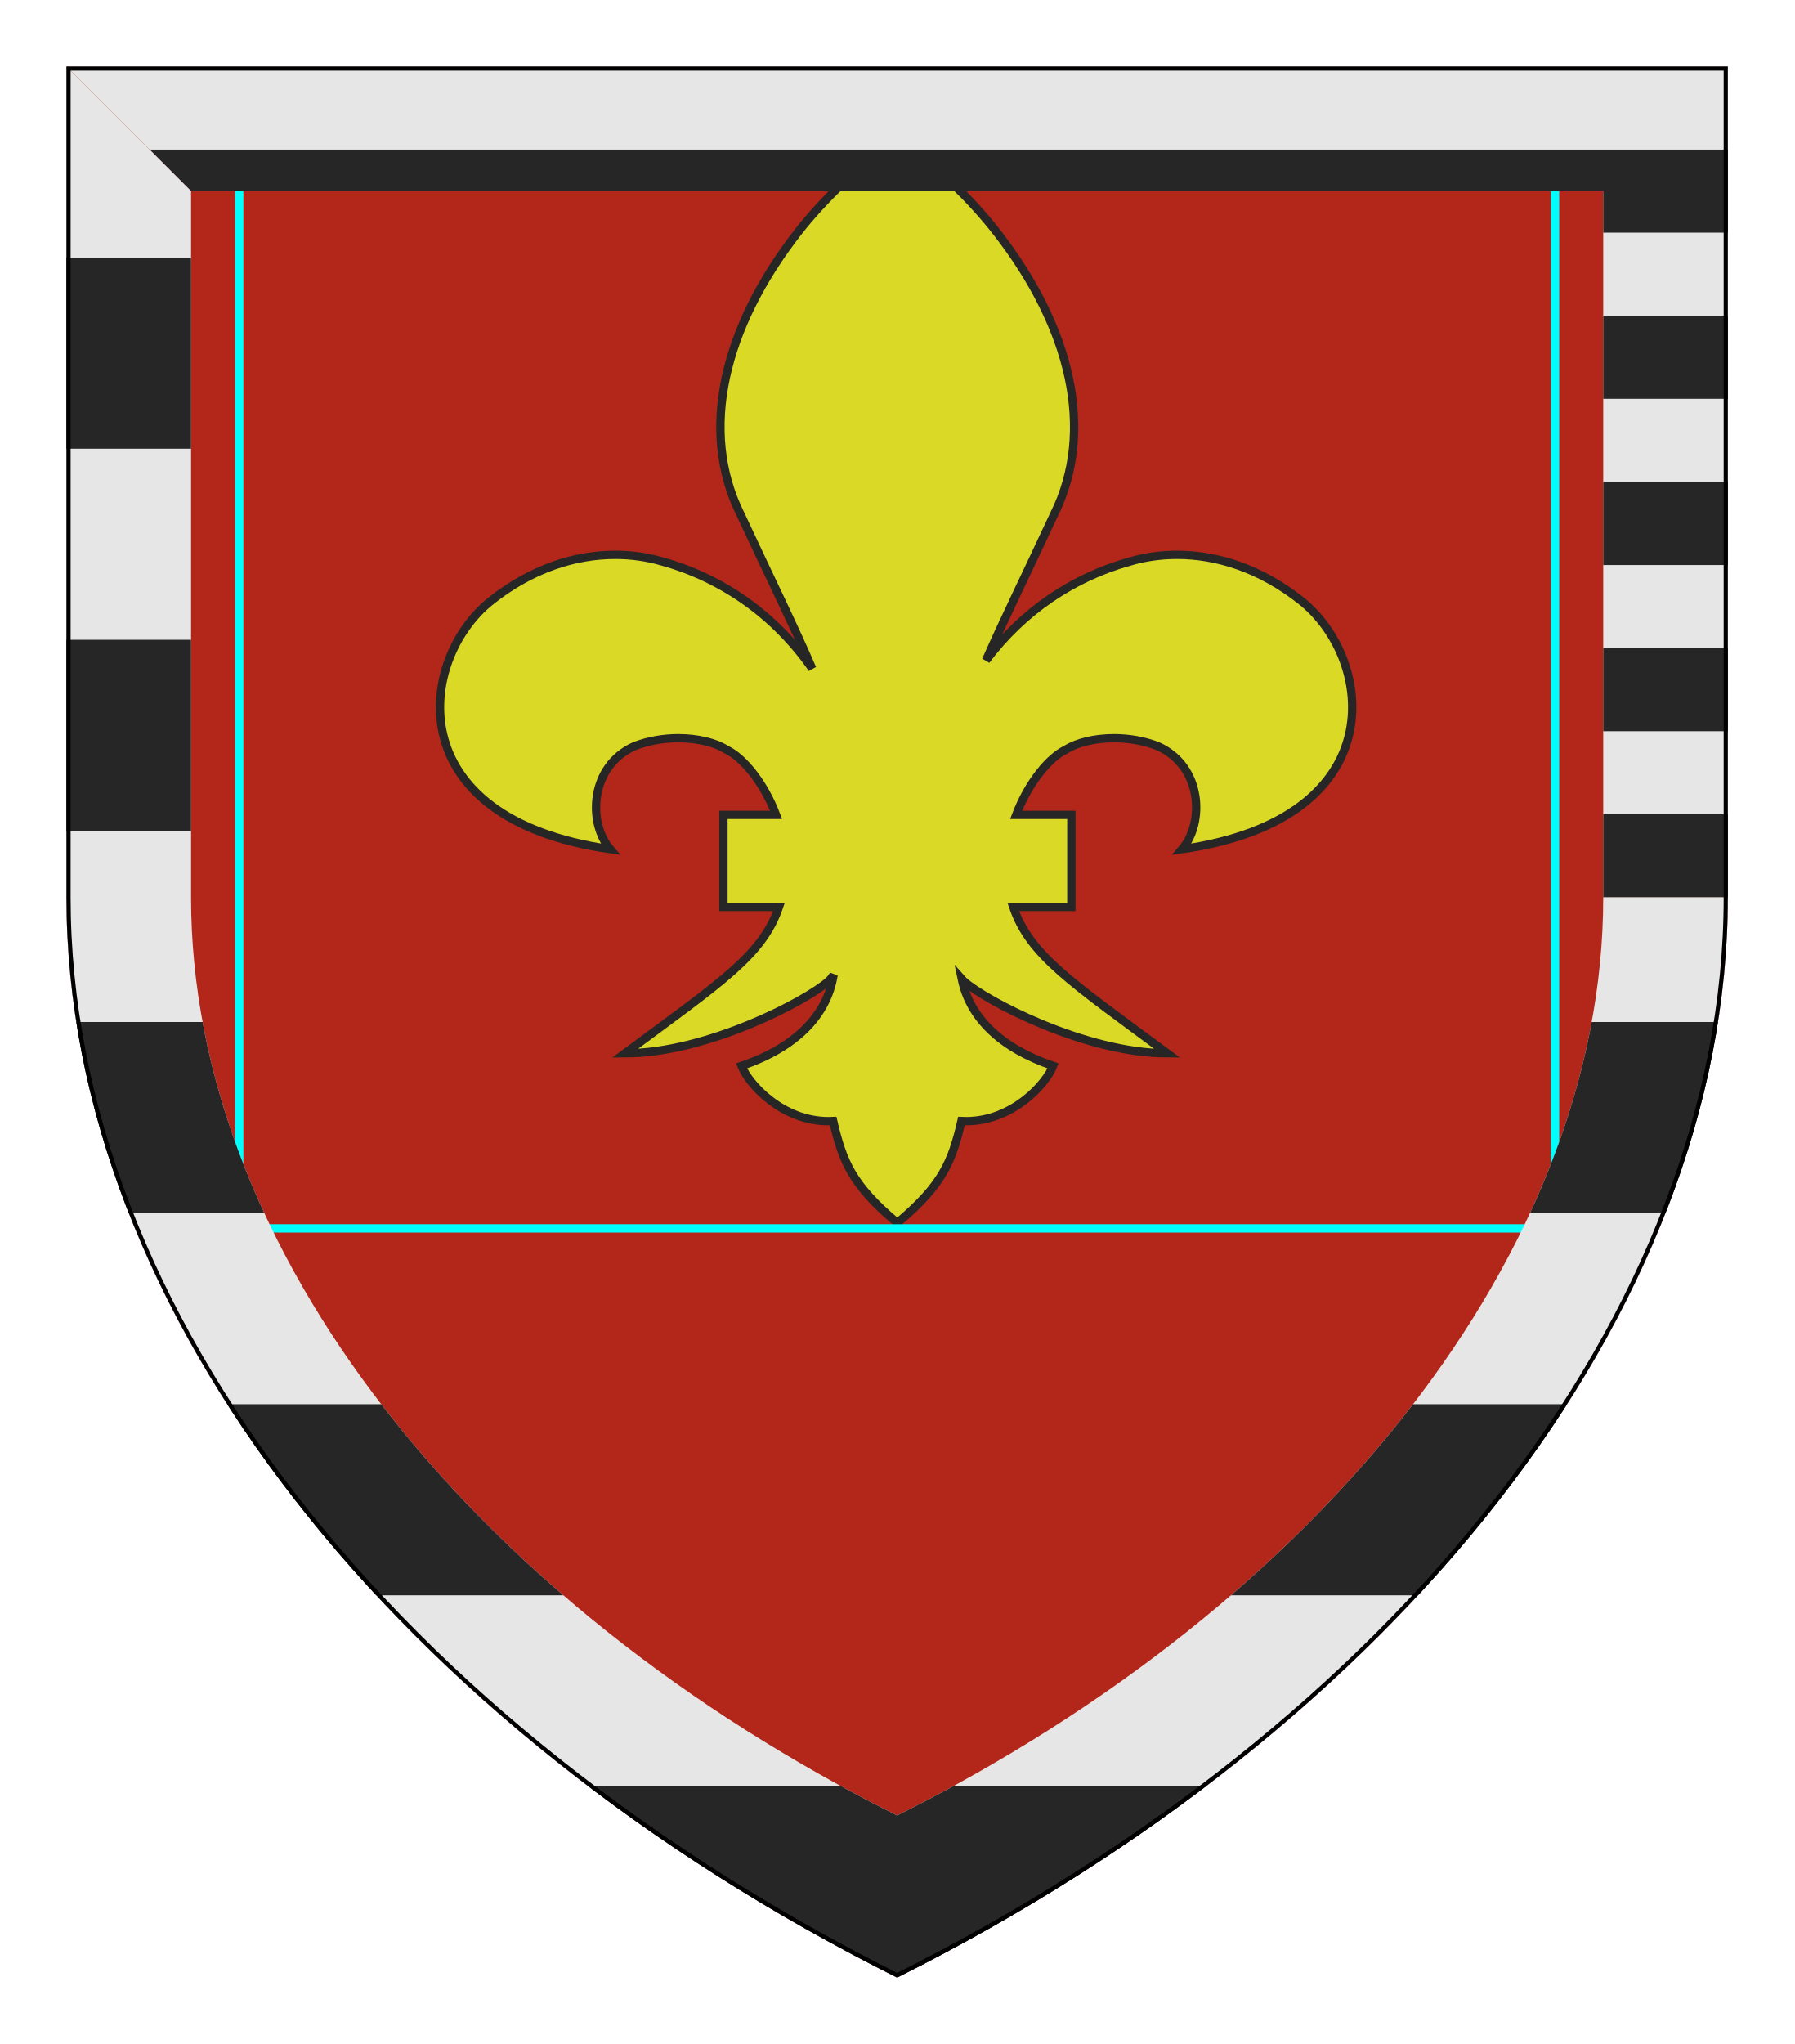
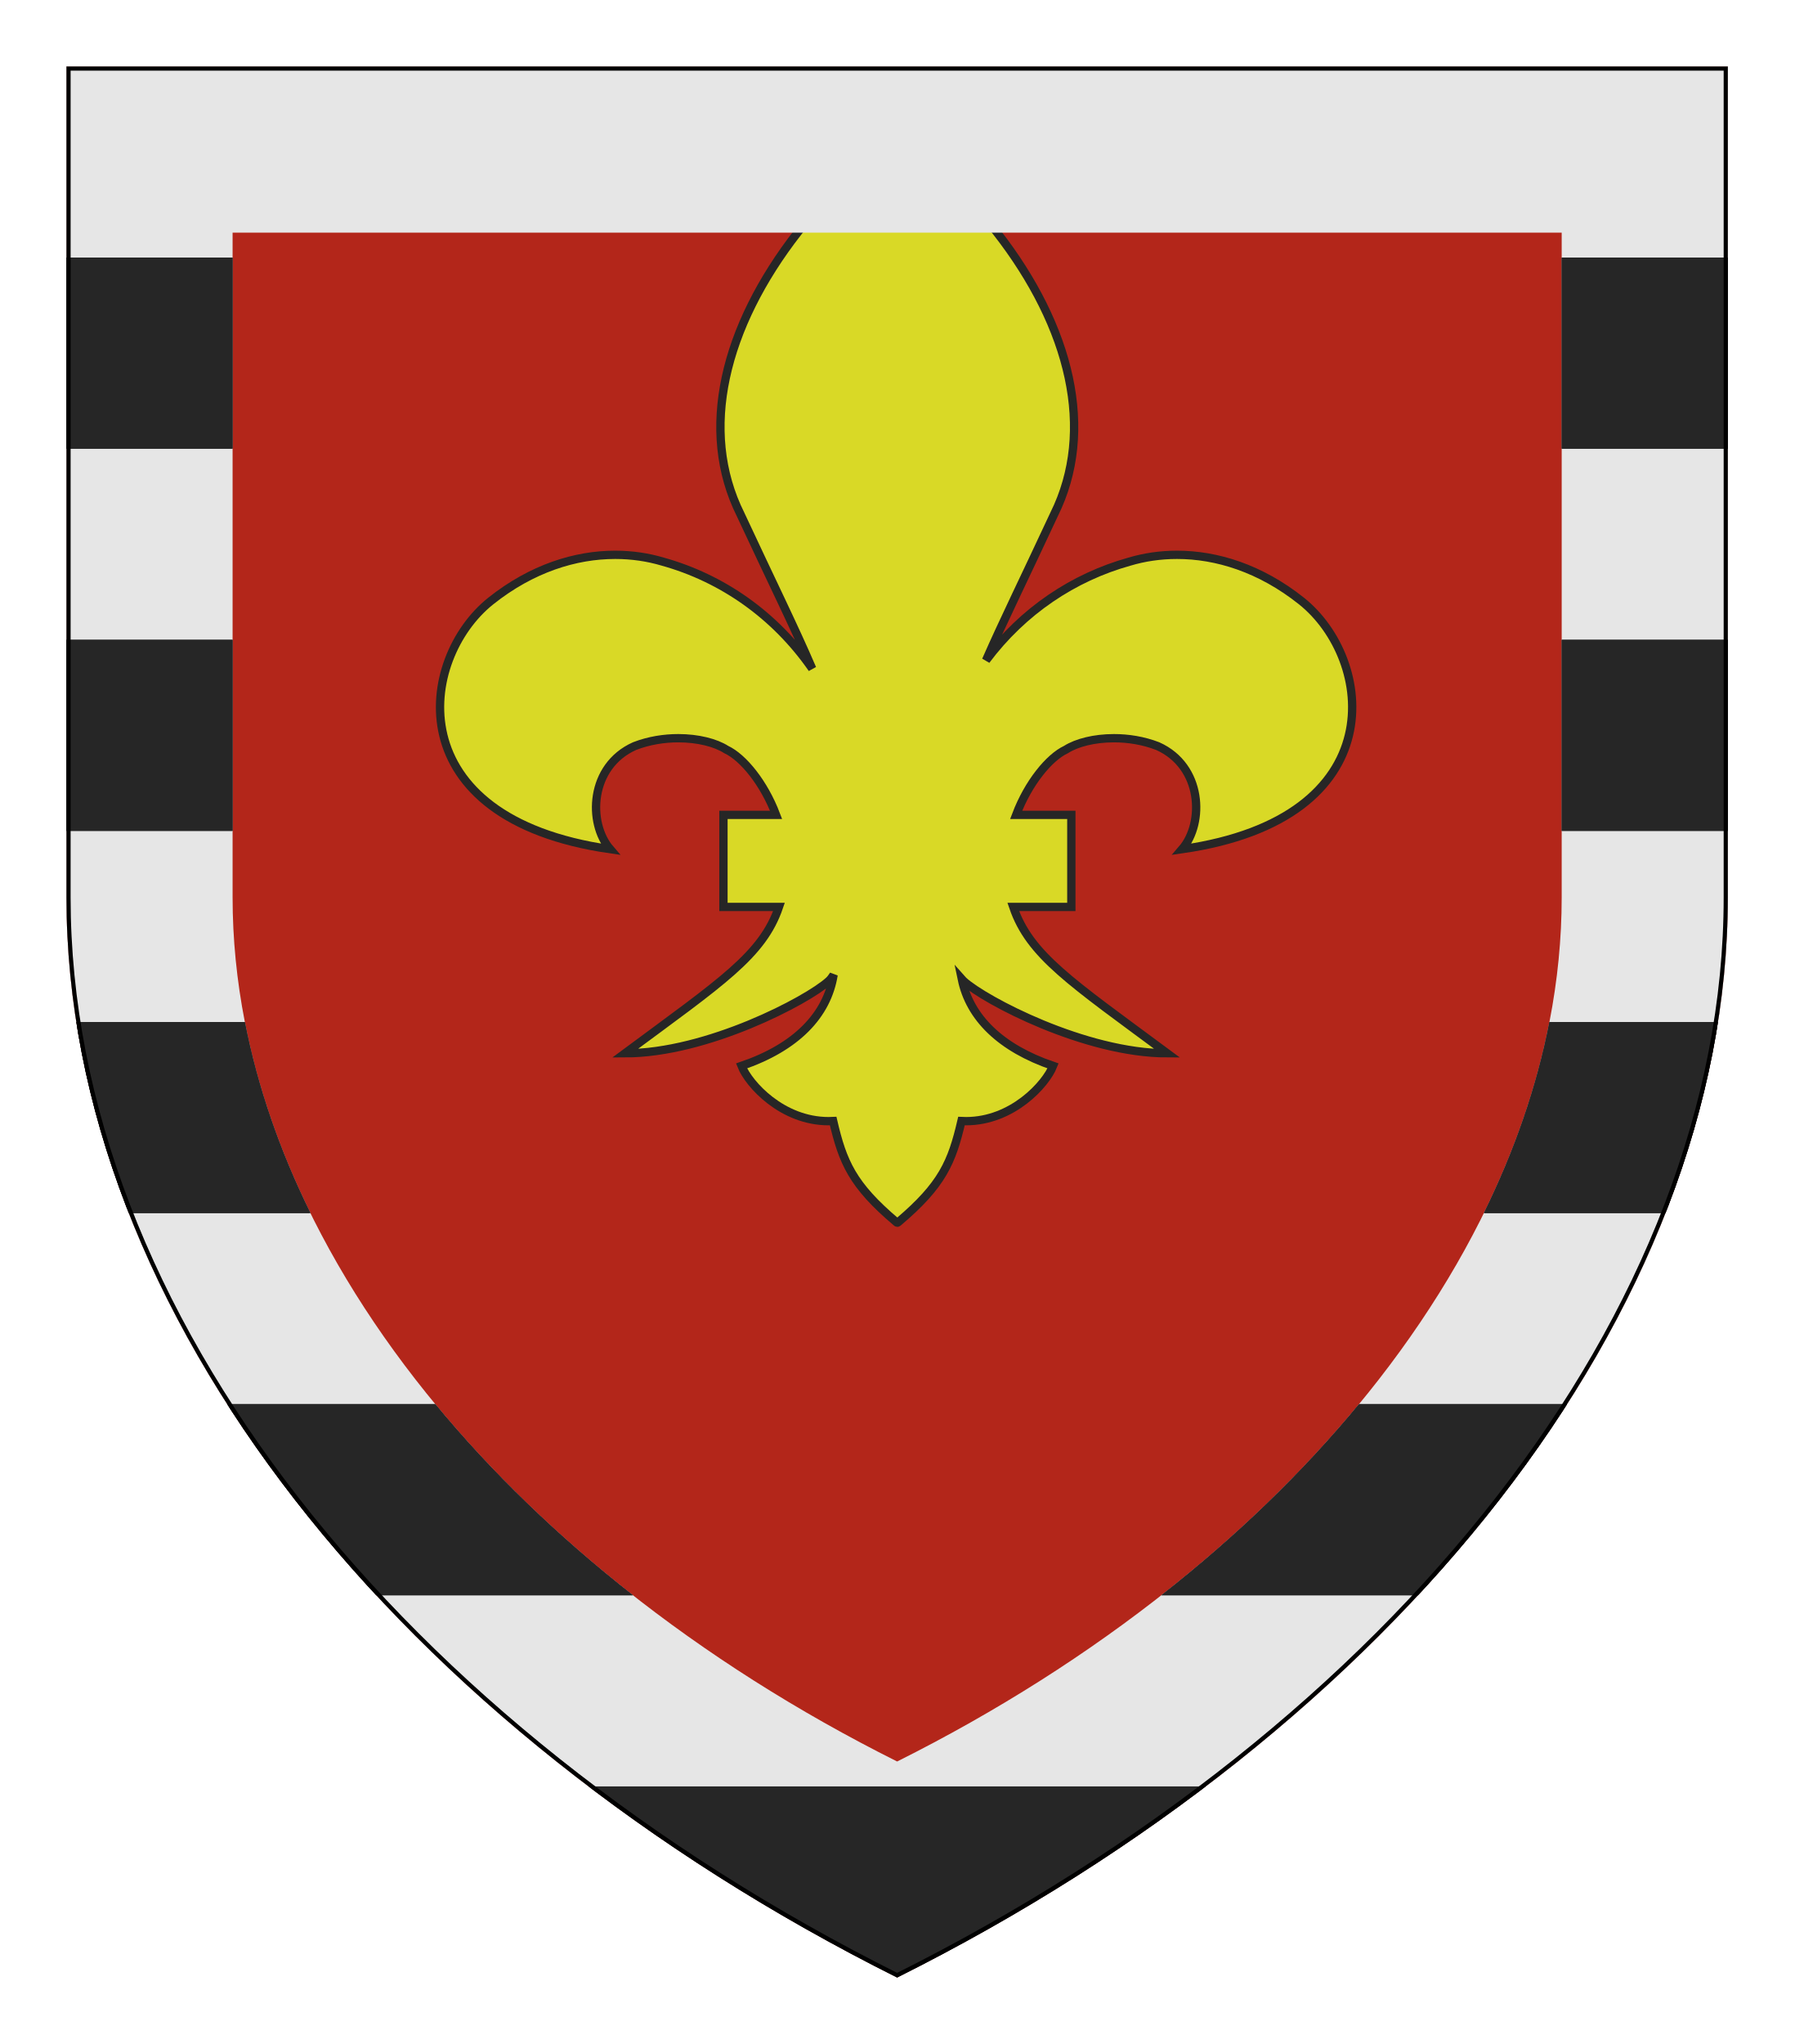
<svg xmlns="http://www.w3.org/2000/svg" height="246.0" width="216.0">
  <defs>
    <clipPath id="contour">
      <path d="M 0.0,0.0 L 200.0,0.0 L 200.0,100.0 C 200.0,150.0 160.0,200.0 100.0,230.0 C 40.0,200.0 0.0,150.0 0.0,100.0 L 0.0,0.0 Z" />
    </clipPath>
    <radialGradient id="lighting">
      <stop offset="25%" stop-color="white" stop-opacity="35%" />
      <stop offset="100%" stop-color="white" stop-opacity="0%" />
    </radialGradient>
  </defs>
  <g transform="translate(8.0,8.0)">
-     <path clip-path="url(#contour)" comment="FieldBackground" d="M 0.0,0.0 L 200.0,0.0 L 200.0,100.0 C 200.0,150.0 160.0,200.0 100.0,230.0 C 40.0,200.0 0.0,150.0 0.0,100.0 L 0.0,0.0 Z" style="fill: rgb(179, 38, 26); stroke-width: 1px; stroke: none;" />
-     <path clip-path="url(#contour)" comment="'fleur-de-lis' FieldBackground" d="M 89.776,72.473 C 89.776,72.473 89.776,72.473 89.776,72.473 L 89.776,72.473 C 89.776,72.473 89.776,72.473 89.776,72.473 Z" style="fill: rgb(217, 217, 38); stroke-width: 1px; stroke: rgb(38, 38, 38);" />
-     <path clip-path="url(#contour)" comment="'fleur-de-lis' FieldBackground" d="M 100.031,8.104 C 99.992,8.104 99.954,8.134 99.897,8.202 C 95.317,12.166 91.25,15.843 88.067,19.93 C 79.132,31.391 76.133,43.838 81.145,53.903 C 84.828,61.818 87.664,67.539 89.776,72.473 C 85.281,65.997 78.905,61.577 71.779,59.592 C 70.009,59.065 68.082,58.774 66.061,58.774 C 61.306,58.774 56.034,60.387 51.075,64.337 C 42.346,71.3 39.799,90.504 65.452,94.201 C 62.741,91.059 62.967,84.219 68.39,81.795 C 70.122,81.126 71.952,80.844 73.654,80.844 C 76.027,80.844 78.151,81.393 79.419,82.206 C 81.466,83.158 83.976,86.241 85.428,90.073 L 79.091,90.073 L 79.091,101.152 L 85.776,101.152 C 83.791,106.972 78.848,110.166 67.239,118.766 C 77.139,118.766 89.217,112.379 91.764,110.058 C 91.961,109.882 92.157,109.633 92.351,109.322 C 91.571,114.183 87.844,118.044 81.268,120.286 C 82.143,122.494 86.157,126.935 91.743,126.935 C 91.926,126.935 92.111,126.93 92.298,126.921 C 93.448,131.85 94.598,134.602 99.897,139.08 C 99.959,139.131 99.99,139.157 100.021,139.157 C 100.051,139.157 100.082,139.131 100.144,139.08 C 105.443,134.602 106.593,131.85 107.743,126.921 C 107.93,126.93 108.115,126.935 108.298,126.935 C 113.884,126.935 117.898,122.494 118.773,120.286 C 112.437,118.126 108.746,114.463 107.787,109.851 C 107.855,109.928 107.922,109.997 107.99,110.058 C 110.537,112.379 122.614,118.766 132.514,118.766 C 120.905,110.166 115.963,106.972 113.977,101.152 L 120.971,101.152 L 120.971,90.073 L 114.325,90.073 C 115.778,86.241 118.287,83.158 120.334,82.206 C 121.602,81.393 123.727,80.844 126.1,80.844 C 127.802,80.844 129.631,81.126 131.364,81.795 C 136.786,84.219 137.012,91.059 134.301,94.201 C 159.955,90.504 157.408,71.3 148.679,64.337 C 143.72,60.387 138.448,58.774 133.692,58.774 C 131.672,58.774 129.745,59.065 127.975,59.592 C 121.221,61.473 115.141,65.541 110.698,71.474 C 112.759,66.766 115.459,61.29 118.896,53.903 C 123.887,43.838 120.909,31.391 111.975,19.93 C 108.791,15.822 104.745,12.125 100.144,8.161 L 100.144,8.161 C 100.098,8.124 100.064,8.104 100.031,8.104 Z" style="fill: rgb(217, 217, 38); stroke-width: 1px; stroke: rgb(38, 38, 38);" />
-     <path clip-path="url(#contour)" comment="'fleur-de-lis' mobile debug reticle" d="M 20.8,7.36 L 179.2,7.36 L 179.2,139.84 L 20.8,139.84 L 20.8,7.36 Z" style="fill: none; stroke-width: 1px; stroke: rgb(0, 255, 255);" />
-     <path clip-path="url(#contour)" comment="Bordure BarryVariationRenderer background" d="M 0.0,0.0 L 15.0,15.0 L 185.0,15.0 L 185.0,100.0 L 200.0,100.0 L 200.0,0.0 L 0.0,0.0 Z" style="fill: rgb(230, 230, 230); stroke-width: 1px; stroke: none;" />
-     <path clip-path="url(#contour)" comment="Bordure clipped barry 10.0" d="M 10.0,10.0 L 15.0,15.0 L 185.0,15.0 L 185.0,20.0 L 200.0,20.0 L 200.0,10.0 L 10.0,10.0 Z" style="fill: rgb(38, 38, 38); stroke-width: 1px; stroke: none;" />
-     <path clip-path="url(#contour)" comment="Bordure clipped barry 30.0" d="M 185.0,30.0 L 185.0,40.0 L 200.0,40.0 L 200.0,30.0 L 185.0,30.0 Z" style="fill: rgb(38, 38, 38); stroke-width: 1px; stroke: none;" />
-     <path clip-path="url(#contour)" comment="Bordure clipped barry 50.0" d="M 185.0,50.0 L 185.0,60.0 L 200.0,60.0 L 200.0,50.0 L 185.0,50.0 Z" style="fill: rgb(38, 38, 38); stroke-width: 1px; stroke: none;" />
-     <path clip-path="url(#contour)" comment="Bordure clipped barry 70.0" d="M 185.0,70.0 L 185.0,80.0 L 200.0,80.0 L 200.0,70.0 L 185.0,70.0 Z" style="fill: rgb(38, 38, 38); stroke-width: 1px; stroke: none;" />
-     <path clip-path="url(#contour)" comment="Bordure clipped barry 90.0" d="M 185.0,90.0 L 185.0,100.0 L 200.0,100.0 L 200.0,90.0 L 185.0,90.0 Z" style="fill: rgb(38, 38, 38); stroke-width: 1px; stroke: none;" />
-     <path clip-path="url(#contour)" comment="Bordure BarryVariationRenderer background" d="M 0.0,0.0 L 0.0,100.0 C 0.0,150.0 40.0,200.0 100.0,230.0 C 160.0,200.0 200.0,150.0 200.0,100.0 L 185.0,100.0 C 185.0,142.5 151.0,185.0 100.0,210.5 C 49.0,185.0 15.0,142.5 15.0,100.0 L 15.0,15.0 L 0.0,0.0 Z" style="fill: rgb(230, 230, 230); stroke-width: 1px; stroke: none;" />
-     <path clip-path="url(#contour)" comment="Bordure clipped barry 23.0" d="M 0.0,23.0 L 0.0,46.0 L 15.0,46.0 L 15.0,23.0 L 0.0,23.0 Z" style="fill: rgb(38, 38, 38); stroke-width: 1px; stroke: none;" />
-     <path clip-path="url(#contour)" comment="Bordure clipped barry 69.0" d="M 0.0,69.0 L 0.0,92.0 L 15.0,92.0 L 15.0,69.0 L 0.0,69.0 Z" style="fill: rgb(38, 38, 38); stroke-width: 1px; stroke: none;" />
-     <path clip-path="url(#contour)" comment="Bordure clipped barry 115.0" d="M 1.183,115.0 C 2.397,122.74 4.529,130.432 7.503,138.0 L 23.818,138.0 C 20.33,130.471 17.819,122.77 16.389,115.0 L 1.183,115.0 Z" style="fill: rgb(38, 38, 38); stroke-width: 1px; stroke: none;" />
-     <path clip-path="url(#contour)" comment="Bordure clipped barry 115.0" d="M 183.611,115.0 C 182.181,122.77 179.67,130.471 176.182,138.0 L 192.497,138.0 C 195.471,130.432 197.603,122.74 198.817,115.0 L 1.183,115.0 Z" style="fill: rgb(38, 38, 38); stroke-width: 1px; stroke: none;" />
-     <path clip-path="url(#contour)" comment="Bordure clipped barry 161.0" d="M 19.352,161.0 C 24.445,168.942 30.46,176.642 37.299,184.0 L 59.82,184.0 C 51.477,176.815 44.114,169.095 37.892,161.0 L 19.352,161.0 Z" style="fill: rgb(38, 38, 38); stroke-width: 1px; stroke: none;" />
-     <path clip-path="url(#contour)" comment="Bordure clipped barry 161.0" d="M 162.108,161.0 C 155.886,169.095 148.523,176.815 140.18,184.0 L 162.701,184.0 C 169.54,176.642 175.555,168.942 180.648,161.0 L 19.352,161.0 Z" style="fill: rgb(38, 38, 38); stroke-width: 1px; stroke: none;" />
-     <path clip-path="url(#contour)" comment="Bordure clipped barry 207.0" d="M 62.844,207.0 C 74.071,215.524 86.531,223.266 100.0,230.0 C 113.469,223.266 125.929,215.524 137.156,207.0 L 106.699,207.0 C 104.501,208.199 102.267,209.366 100.0,210.5 C 97.733,209.366 95.499,208.199 93.301,207.0 L 62.844,207.0 Z" style="fill: rgb(38, 38, 38); stroke-width: 1px; stroke: none;" />
-     <path clip-path="url(#contour)" comment="outer shield shape border" d="M 0.0,0.0 L 200.0,0.0 L 200.0,100.0 C 200.0,150.0 160.0,200.0 100.0,230.0 C 40.0,200.0 0.0,150.0 0.0,100.0 L 0.0,0.0 Z" style="fill: none; stroke-width: 1px; stroke: rgb(0, 0, 0);" />
+     <path clip-path="url(#contour)" comment="FieldBackground" d="M 0.0,0.0 L 0.0,100.0 C 0.0,150.0 40.0,200.0 100.0,230.0 C 160.0,200.0 200.0,150.0 200.0,100.0 L 200.0,0.0 L 0.0,0.0 Z" style="fill-rule: evenodd; fill: rgb(179, 38, 26); stroke-width: 1px; stroke: none;" />
+     <path clip-path="url(#contour)" comment="'fleur-de-lis' FieldBackground" d="M 89.776,72.473 C 89.776,72.473 89.776,72.473 89.776,72.473 L 89.776,72.473 C 89.776,72.473 89.776,72.473 89.776,72.473 Z" style="fill-rule: evenodd; fill: rgb(217, 217, 38); stroke-width: 1px; stroke: rgb(38, 38, 38);" />
+     <path clip-path="url(#contour)" comment="'fleur-de-lis' FieldBackground" d="M 100.031,8.104 C 99.992,8.104 99.954,8.134 99.897,8.202 C 95.317,12.166 91.25,15.843 88.067,19.93 C 79.132,31.391 76.133,43.838 81.145,53.903 C 84.828,61.818 87.664,67.539 89.776,72.473 C 85.281,65.997 78.905,61.577 71.779,59.592 C 70.009,59.065 68.082,58.774 66.061,58.774 C 61.306,58.774 56.034,60.387 51.075,64.337 C 42.346,71.3 39.799,90.504 65.452,94.201 C 62.741,91.059 62.967,84.219 68.39,81.795 C 70.122,81.126 71.952,80.844 73.654,80.844 C 76.027,80.844 78.151,81.393 79.419,82.206 C 81.466,83.158 83.976,86.241 85.428,90.073 L 79.091,90.073 L 79.091,101.152 L 85.776,101.152 C 83.791,106.972 78.848,110.166 67.239,118.766 C 77.139,118.766 89.217,112.379 91.764,110.058 C 91.961,109.882 92.157,109.633 92.351,109.322 C 91.571,114.183 87.844,118.044 81.268,120.286 C 82.143,122.494 86.157,126.935 91.743,126.935 C 91.926,126.935 92.111,126.93 92.298,126.921 C 93.448,131.85 94.598,134.602 99.897,139.08 C 99.959,139.131 99.99,139.157 100.021,139.157 C 100.051,139.157 100.082,139.131 100.144,139.08 C 105.443,134.602 106.593,131.85 107.743,126.921 C 107.93,126.93 108.115,126.935 108.298,126.935 C 113.884,126.935 117.898,122.494 118.773,120.286 C 112.437,118.126 108.746,114.463 107.787,109.851 C 107.855,109.928 107.922,109.997 107.99,110.058 C 110.537,112.379 122.614,118.766 132.514,118.766 C 120.905,110.166 115.963,106.972 113.977,101.152 L 120.971,101.152 L 120.971,90.073 L 114.325,90.073 C 115.778,86.241 118.287,83.158 120.334,82.206 C 121.602,81.393 123.727,80.844 126.1,80.844 C 127.802,80.844 129.631,81.126 131.364,81.795 C 136.786,84.219 137.012,91.059 134.301,94.201 C 159.955,90.504 157.408,71.3 148.679,64.337 C 143.72,60.387 138.448,58.774 133.692,58.774 C 131.672,58.774 129.745,59.065 127.975,59.592 C 121.221,61.473 115.141,65.541 110.698,71.474 C 112.759,66.766 115.459,61.29 118.896,53.903 C 123.887,43.838 120.909,31.391 111.975,19.93 C 108.791,15.822 104.745,12.125 100.144,8.161 L 100.144,8.161 C 100.098,8.124 100.064,8.104 100.031,8.104 Z" style="fill-rule: evenodd; fill: rgb(217, 217, 38); stroke-width: 1px; stroke: rgb(38, 38, 38);" />
+     <path clip-path="url(#contour)" comment="BarryVariationRenderer background" d="M 0.0,0.0 L 0.0,100.0 C 0.0,150.0 40.0,200.0 100.0,230.0 C 160.0,200.0 200.0,150.0 200.0,100.0 L 200.0,0.0 L 0.0,0.0 Z M 180.0,20.0 L 180.0,100.0 C 180.0,140.0 148.0,180.0 100.0,204.0 C 52.0,180.0 20.0,140.0 20.0,100.0 L 20.0,20.0 L 180.0,20.0 Z" style="fill-rule: evenodd; fill: rgb(230, 230, 230); stroke-width: 1px; stroke: none;" />
+     <path clip-path="url(#contour)" comment="clipped barry 23.0" d="M 0.0,23.0 L 0.0,46.0 L 20.0,46.0 L 20.0,23.0 L 0.0,23.0 Z M 180.0,23.0 L 180.0,46.0 L 200.0,46.0 L 200.0,23.0 L 180.0,23.0 Z" style="fill-rule: evenodd; fill: rgb(38, 38, 38); stroke-width: 1px; stroke: none;" />
+     <path clip-path="url(#contour)" comment="clipped barry 23.0" d="M 0.0,23.0 L 0.0,46.0 L 20.0,46.0 L 20.0,23.0 L 0.0,23.0 Z M 180.0,23.0 L 180.0,46.0 L 200.0,46.0 L 200.0,23.0 L 180.0,23.0 Z" style="fill-rule: evenodd; fill: rgb(38, 38, 38); stroke-width: 1px; stroke: none;" />
+     <path clip-path="url(#contour)" comment="clipped barry 69.0" d="M 0.0,69.0 L 0.0,92.0 L 20.0,92.0 L 20.0,69.0 L 0.0,69.0 Z M 180.0,69.0 L 180.0,92.0 L 200.0,92.0 L 200.0,69.0 L 180.0,69.0 Z" style="fill-rule: evenodd; fill: rgb(38, 38, 38); stroke-width: 1px; stroke: none;" />
+     <path clip-path="url(#contour)" comment="clipped barry 69.0" d="M 0.0,69.0 L 0.0,92.0 L 20.0,92.0 L 20.0,69.0 L 0.0,69.0 Z M 180.0,69.0 L 180.0,92.0 L 200.0,92.0 L 200.0,69.0 L 180.0,69.0 Z" style="fill-rule: evenodd; fill: rgb(38, 38, 38); stroke-width: 1px; stroke: none;" />
+     <path clip-path="url(#contour)" comment="clipped barry 115.0" d="M 1.183,115.0 C 2.397,122.74 4.529,130.432 7.503,138.0 L 29.367,138.0 C 25.666,130.49 22.996,122.784 21.475,115.0 L 1.183,115.0 Z M 178.525,115.0 C 177.004,122.784 174.334,130.49 170.633,138.0 L 192.497,138.0 C 195.471,130.432 197.603,122.74 198.817,115.0 L 178.525,115.0 Z" style="fill-rule: evenodd; fill: rgb(38, 38, 38); stroke-width: 1px; stroke: none;" />
+     <path clip-path="url(#contour)" comment="clipped barry 115.0" d="M 1.183,115.0 C 2.397,122.74 4.529,130.432 7.503,138.0 L 29.367,138.0 C 25.666,130.49 22.996,122.784 21.475,115.0 L 1.183,115.0 Z M 178.525,115.0 C 177.004,122.784 174.334,130.49 170.633,138.0 L 192.497,138.0 C 195.471,130.432 197.603,122.74 198.817,115.0 L 178.525,115.0 Z" style="fill-rule: evenodd; fill: rgb(38, 38, 38); stroke-width: 1px; stroke: none;" />
+     <path clip-path="url(#contour)" comment="clipped barry 161.0" d="M 19.352,161.0 C 24.445,168.942 30.46,176.642 37.299,184.0 L 68.2,184.0 C 59.151,176.911 51.154,169.179 44.404,161.0 L 19.352,161.0 Z M 155.596,161.0 C 148.846,169.179 140.849,176.911 131.8,184.0 L 162.701,184.0 C 169.54,176.642 175.555,168.942 180.648,161.0 L 155.596,161.0 Z" style="fill-rule: evenodd; fill: rgb(38, 38, 38); stroke-width: 1px; stroke: none;" />
+     <path clip-path="url(#contour)" comment="clipped barry 161.0" d="M 19.352,161.0 C 24.445,168.942 30.46,176.642 37.299,184.0 L 68.2,184.0 C 59.151,176.911 51.154,169.179 44.404,161.0 L 19.352,161.0 Z M 155.596,161.0 C 148.846,169.179 140.849,176.911 131.8,184.0 L 162.701,184.0 C 169.54,176.642 175.555,168.942 180.648,161.0 L 155.596,161.0 Z" style="fill-rule: evenodd; fill: rgb(38, 38, 38); stroke-width: 1px; stroke: none;" />
+     <path clip-path="url(#contour)" comment="clipped barry 207.0" d="M 62.844,207.0 C 74.071,215.524 86.531,223.266 100.0,230.0 C 113.469,223.266 125.929,215.524 137.156,207.0 L 62.844,207.0 Z" style="fill-rule: evenodd; fill: rgb(38, 38, 38); stroke-width: 1px; stroke: none;" />
+     <path clip-path="url(#contour)" comment="outer shield shape border" d="M 0.0,0.0 L 0.0,100.0 C 0.0,150.0 40.0,200.0 100.0,230.0 C 160.0,200.0 200.0,150.0 200.0,100.0 L 200.0,0.0 L 0.0,0.0 Z" style="fill-rule: evenodd; fill: none; stroke-width: 1px; stroke: rgb(0, 0, 0);" />
  </g>
</svg>
